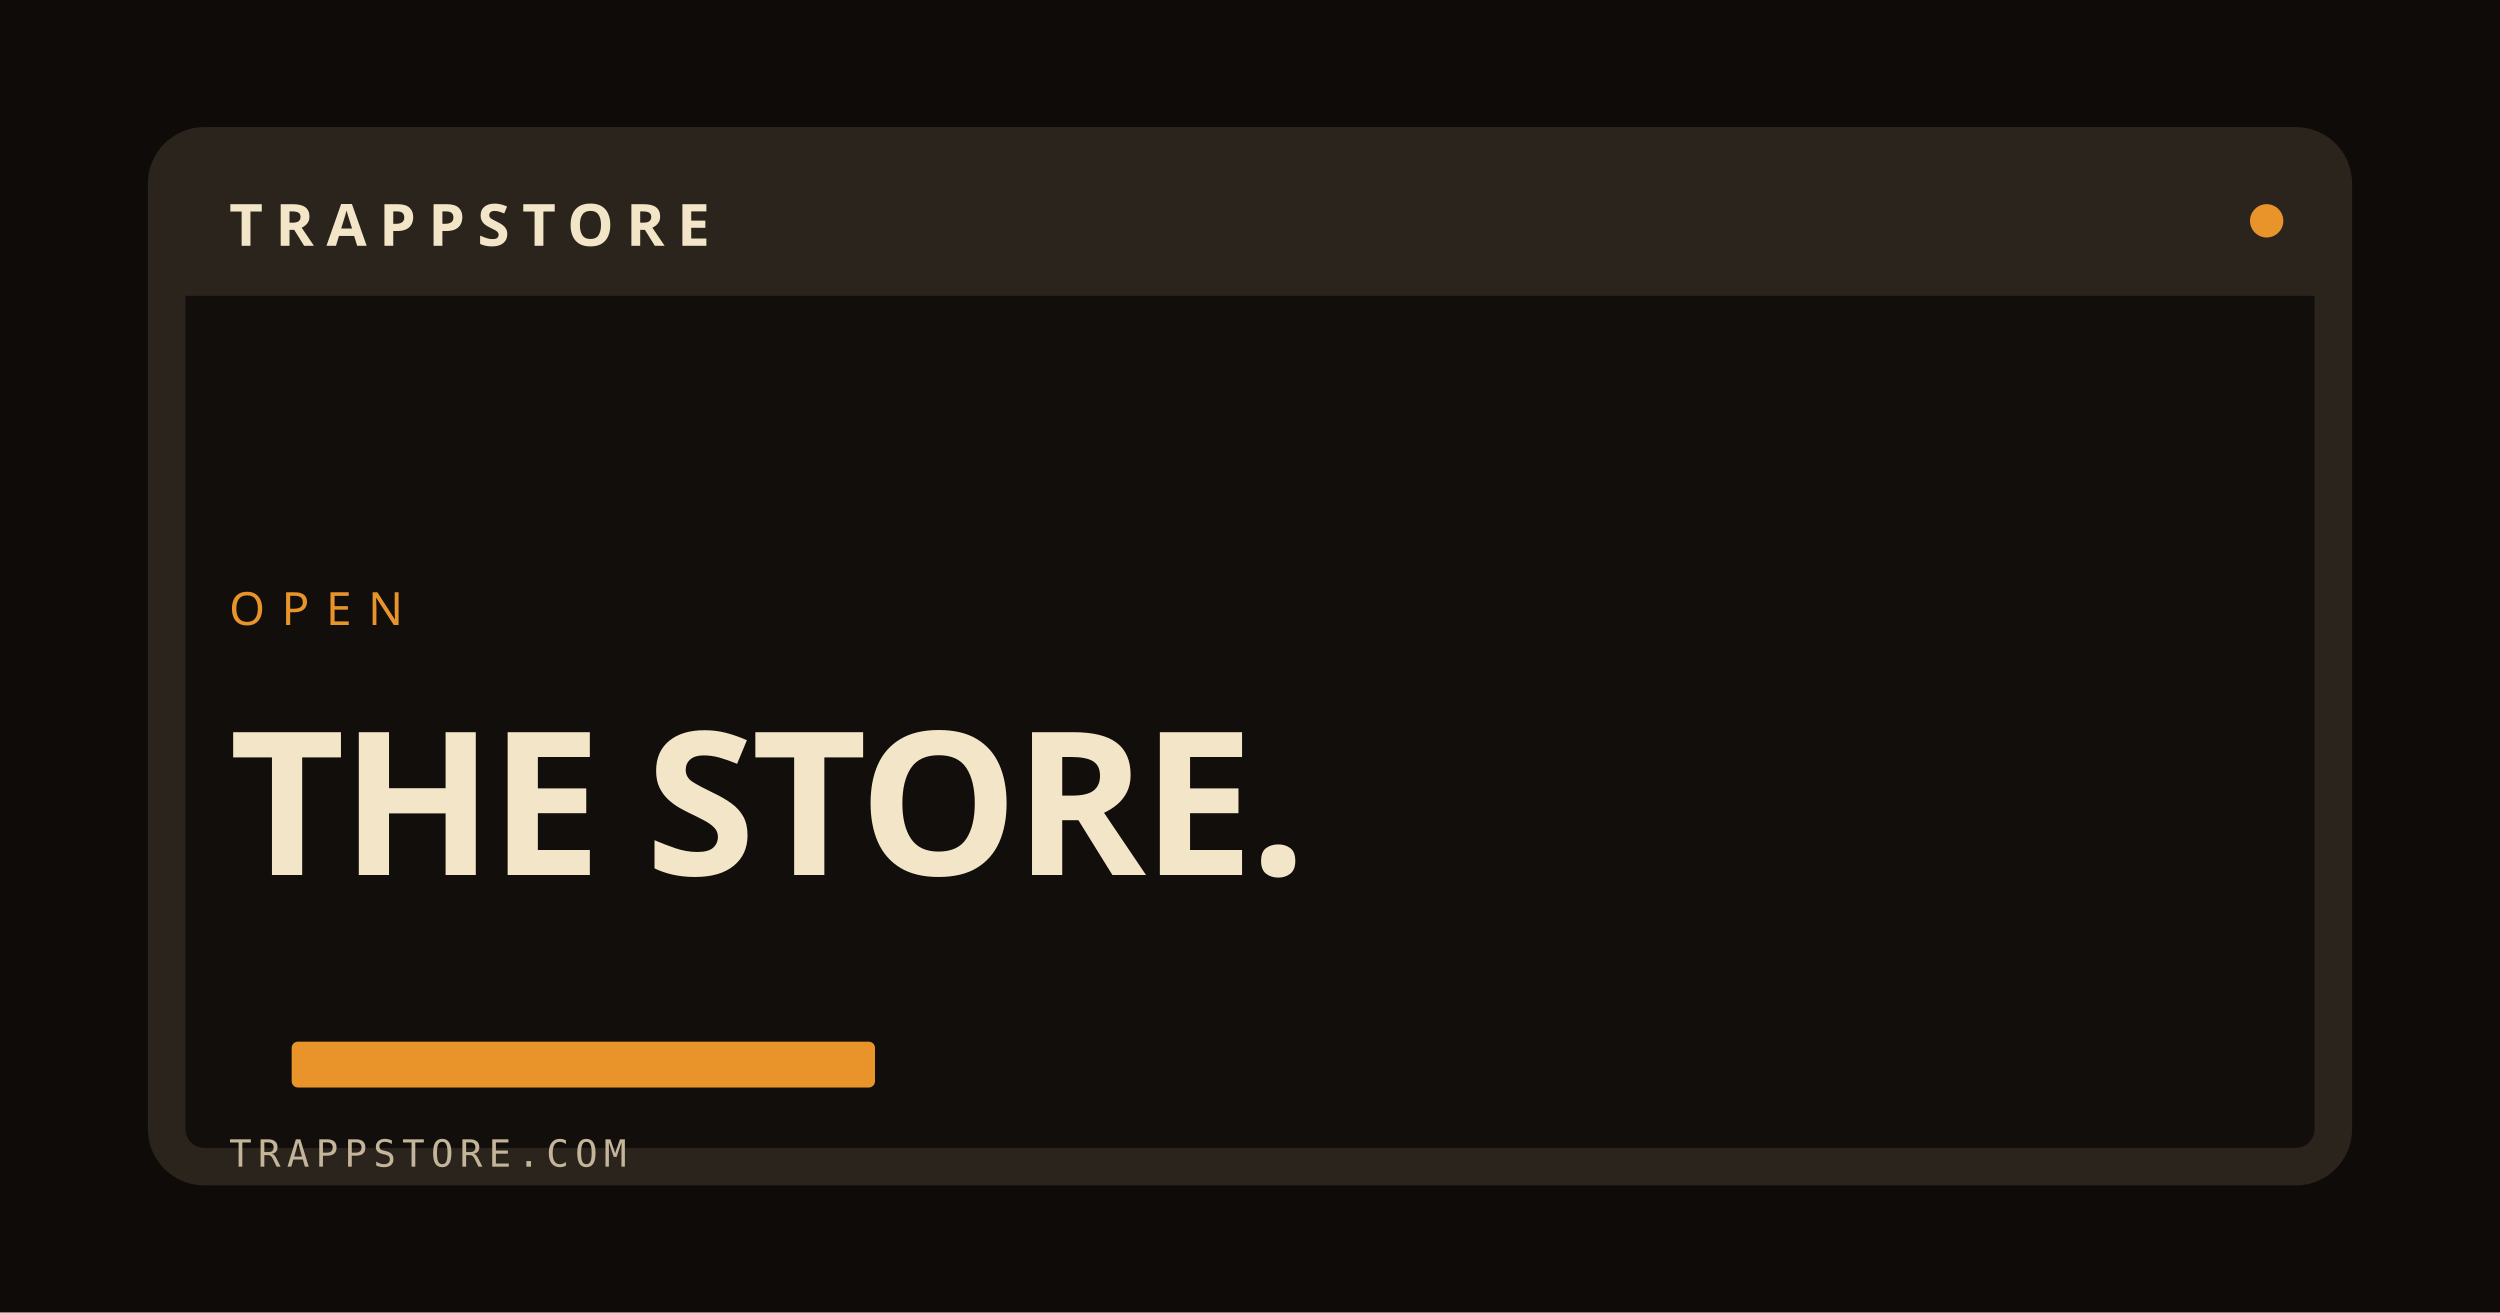
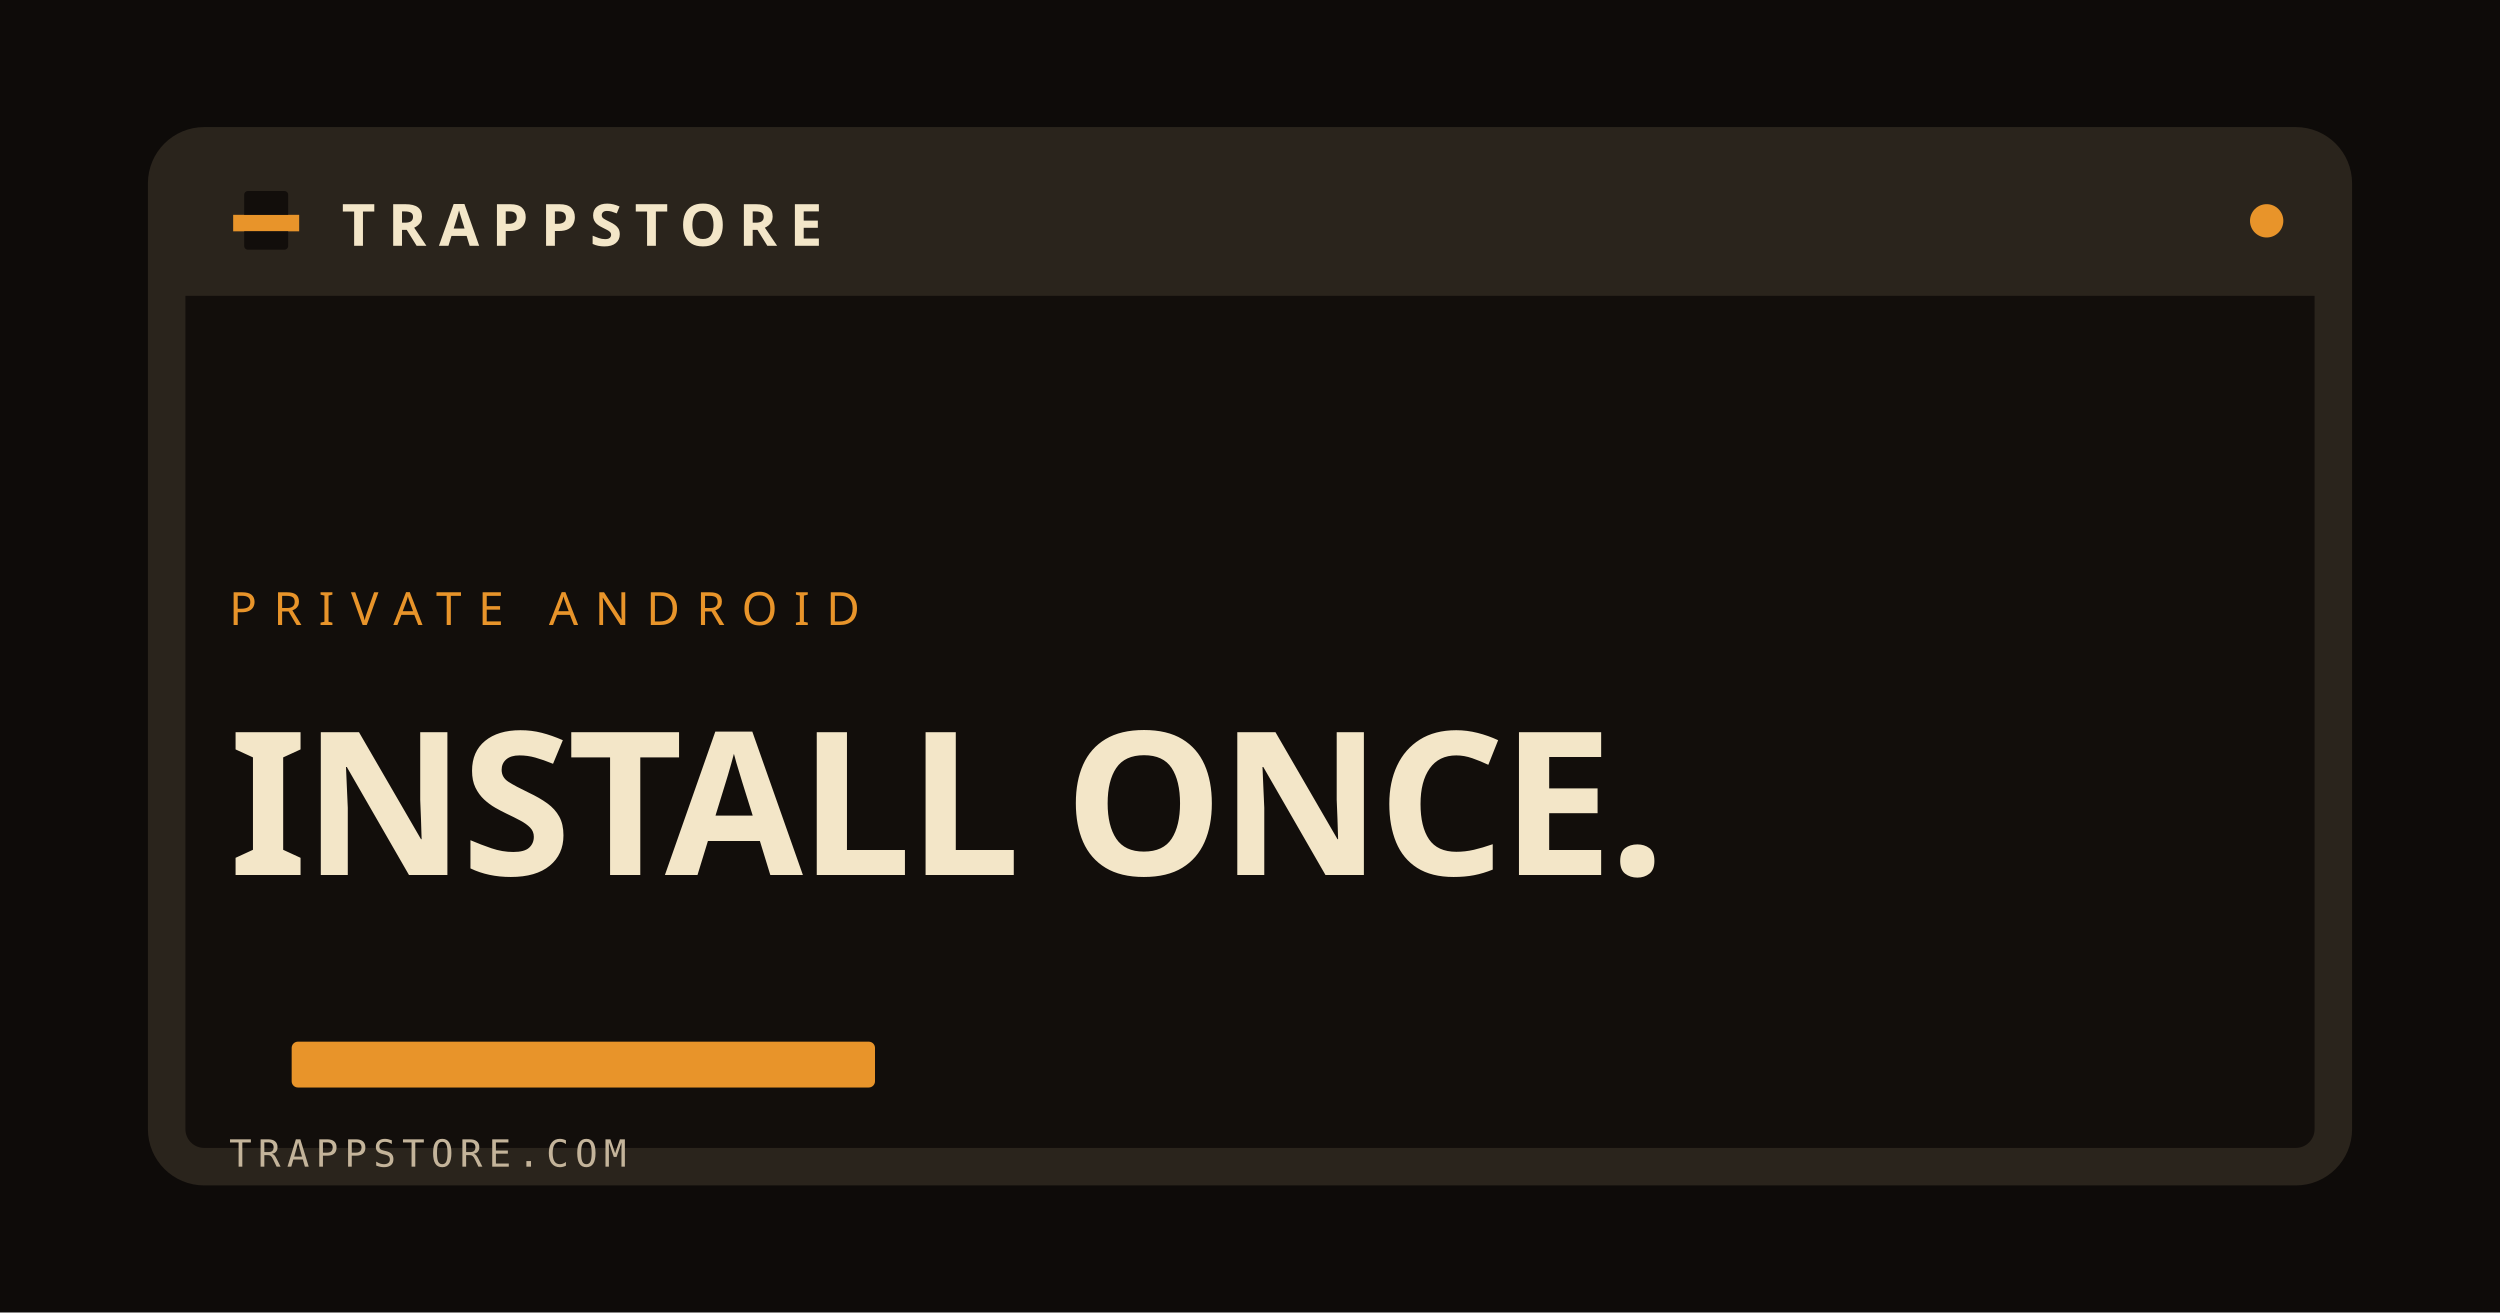
<svg xmlns="http://www.w3.org/2000/svg" viewBox="0 0 1200 630" role="img" aria-label="Trappstore">
  <rect width="1200" height="630" fill="#0E0B09" />
  <rect x="80" y="70" width="1040" height="490" rx="18" fill="#120E0B" stroke="#2A241C" stroke-width="18" />
  <rect x="80" y="70" width="1040" height="72" fill="#2A241C" />
+   <g transform="translate(104,82) scale(0.44)">
+     <rect x="18" y="48" width="72" height="18" fill="#E8942A" />
+     <path fill="#120E0B" d="M30 48V26A4 4 0 0 1 34 22H74A4 4 0 0 1 78 26V48Z" />
+     <path fill="#120E0B" d="M30 66H78V82A4 4 0 0 1 74 86H34A4 4 0 0 1 30 82Z" />
+   </g>
  <circle cx="1088" cy="106" r="8" fill="#E8942A" />
-   <text x="110" y="118" fill="#F3E6C8" font-family="Arial Narrow, sans-serif" font-size="28" font-weight="700" letter-spacing="6">TRAPPSTORE</text>
-   <text x="110" y="300" fill="#E8942A" font-family="Arial Narrow, sans-serif" font-size="22" letter-spacing="8">OPEN</text>
-   <text x="110" y="420" fill="#F3E6C8" font-family="Arial Narrow, sans-serif" font-size="96" font-weight="800" letter-spacing="-2">THE STORE.</text>
+   <text x="164" y="118" fill="#F3E6C8" font-family="Arial Narrow, sans-serif" font-size="28" font-weight="700" letter-spacing="6">TRAPPSTORE</text>
+   <text x="110" y="300" fill="#E8942A" font-family="Arial Narrow, sans-serif" font-size="22" letter-spacing="8">PRIVATE ANDROID</text>
+   <text x="110" y="420" fill="#F3E6C8" font-family="Arial Narrow, sans-serif" font-size="96" font-weight="800" letter-spacing="-2">INSTALL ONCE.</text>
  <rect x="140" y="500" width="280" height="22" rx="3" fill="#E8942A" />
  <text x="110" y="560" fill="#C4B49A" font-family="monospace" font-size="18" letter-spacing="3">TRAPPSTORE.COM</text>
</svg>
